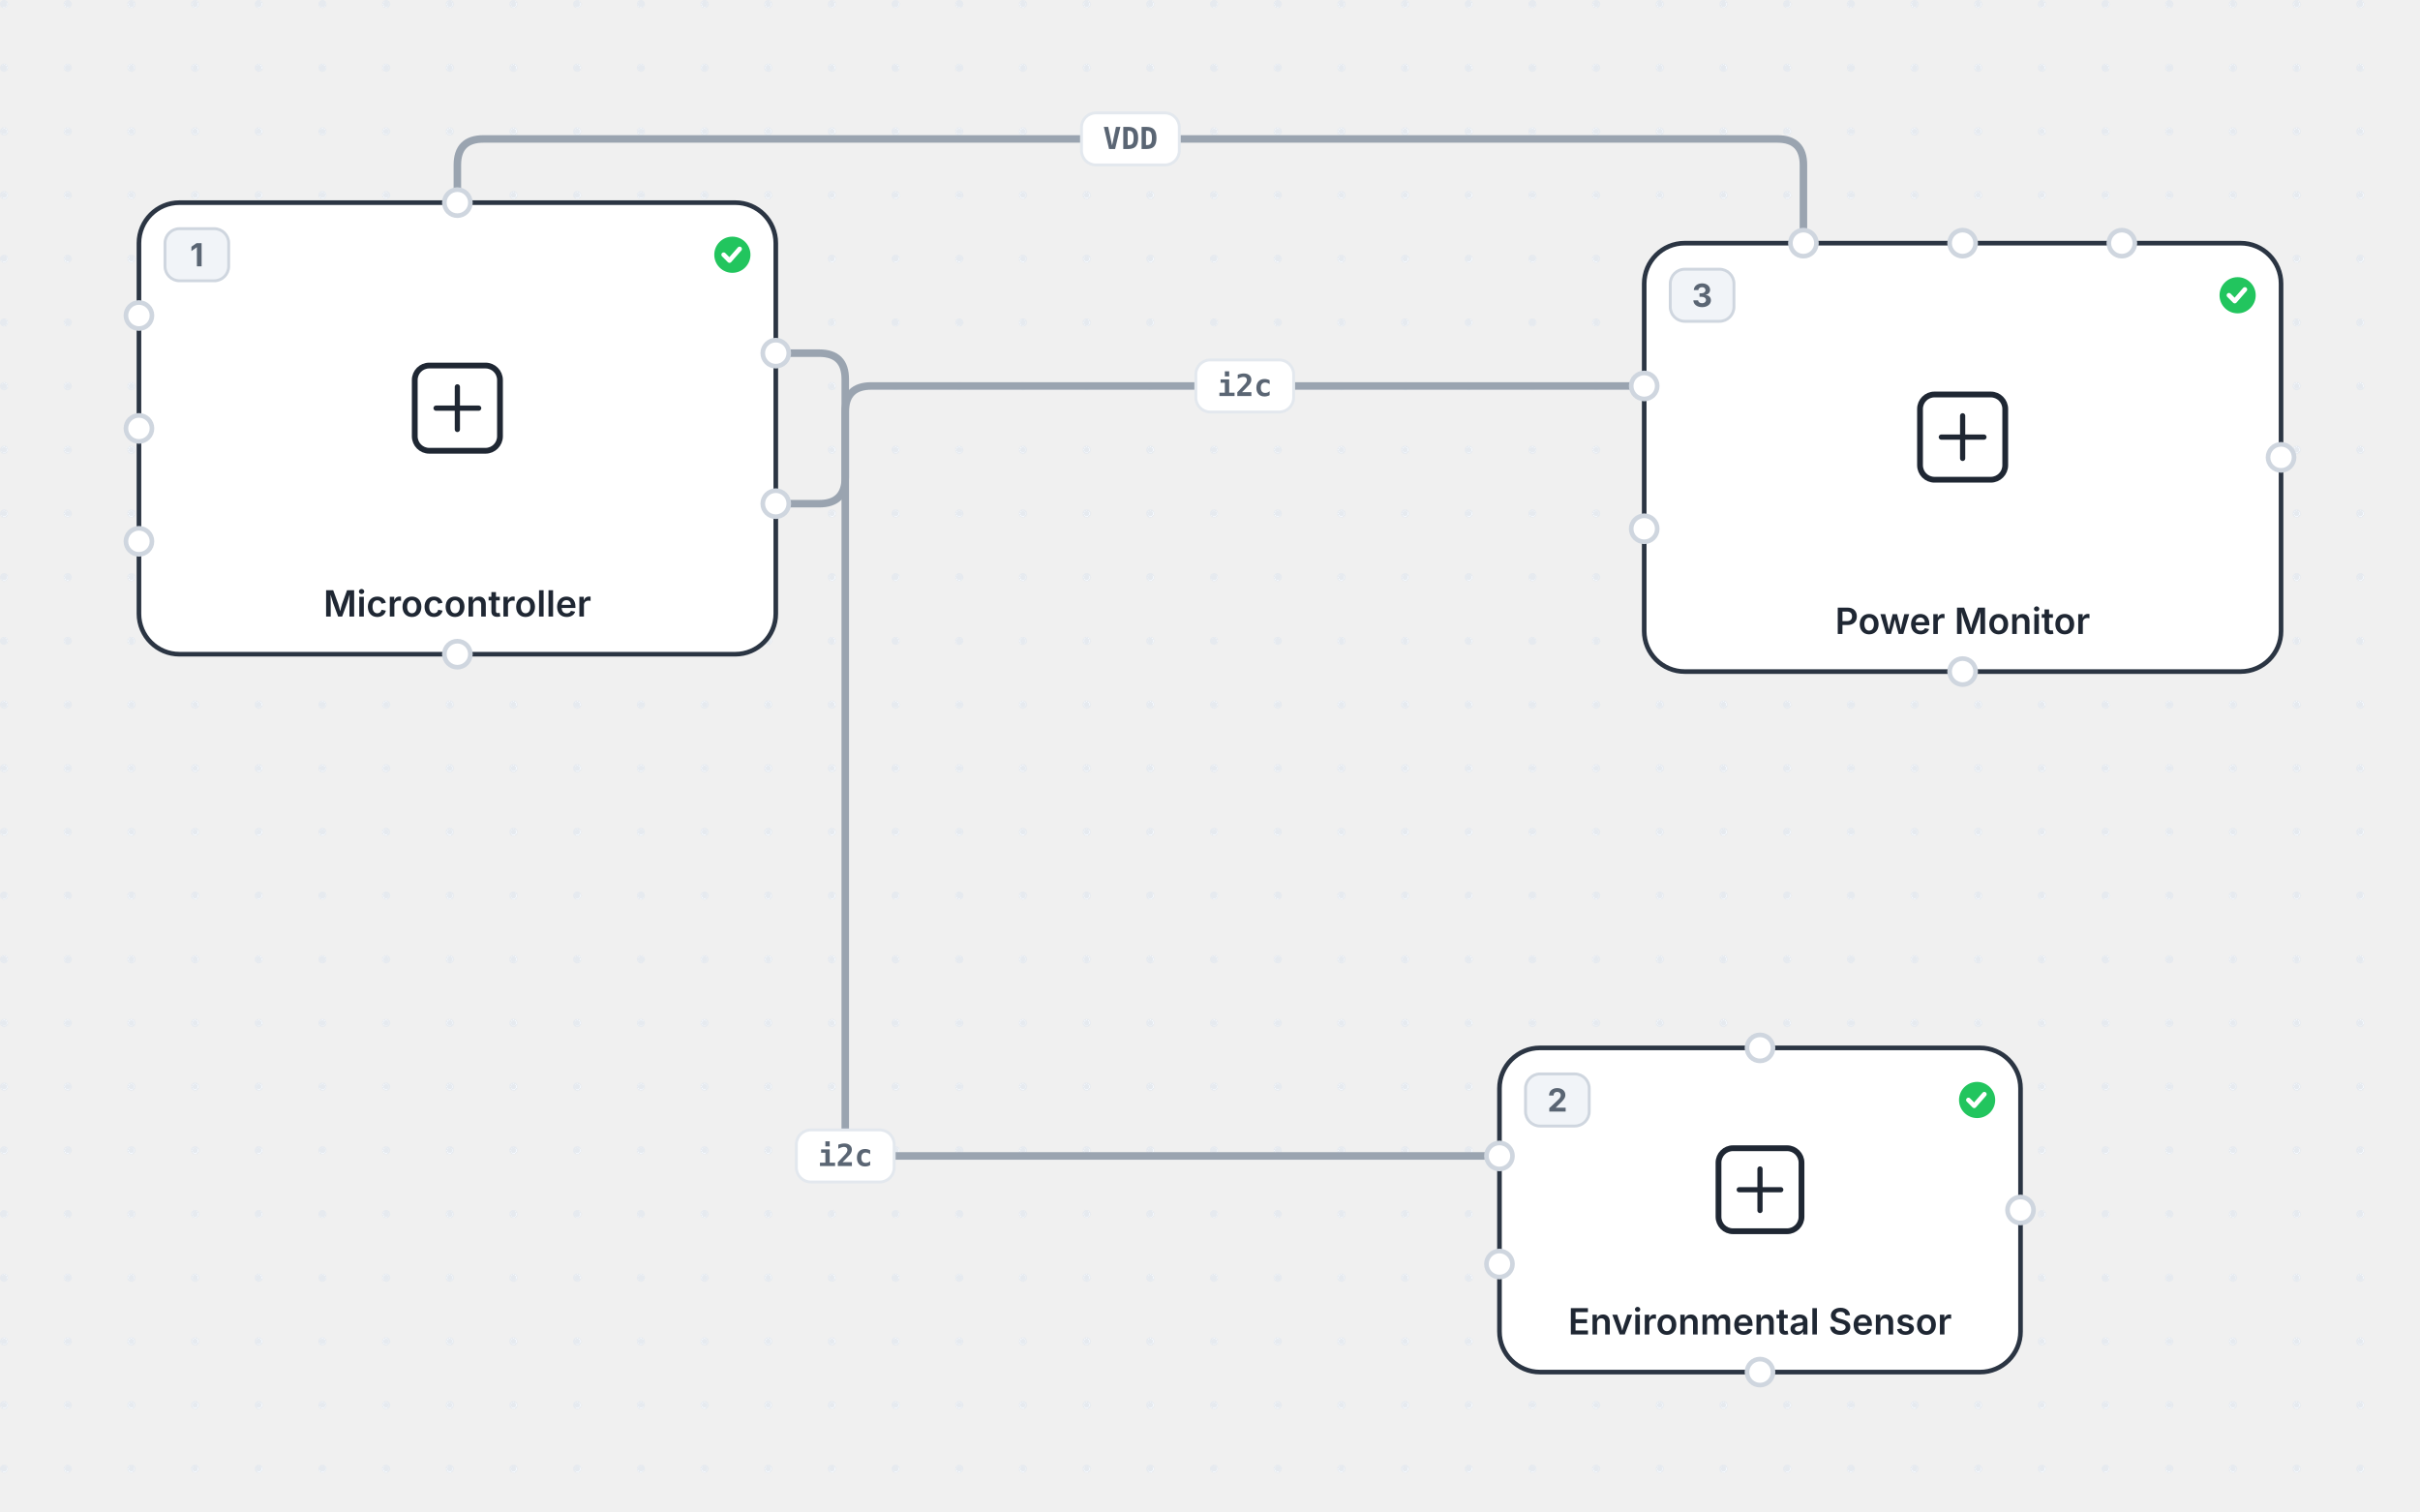
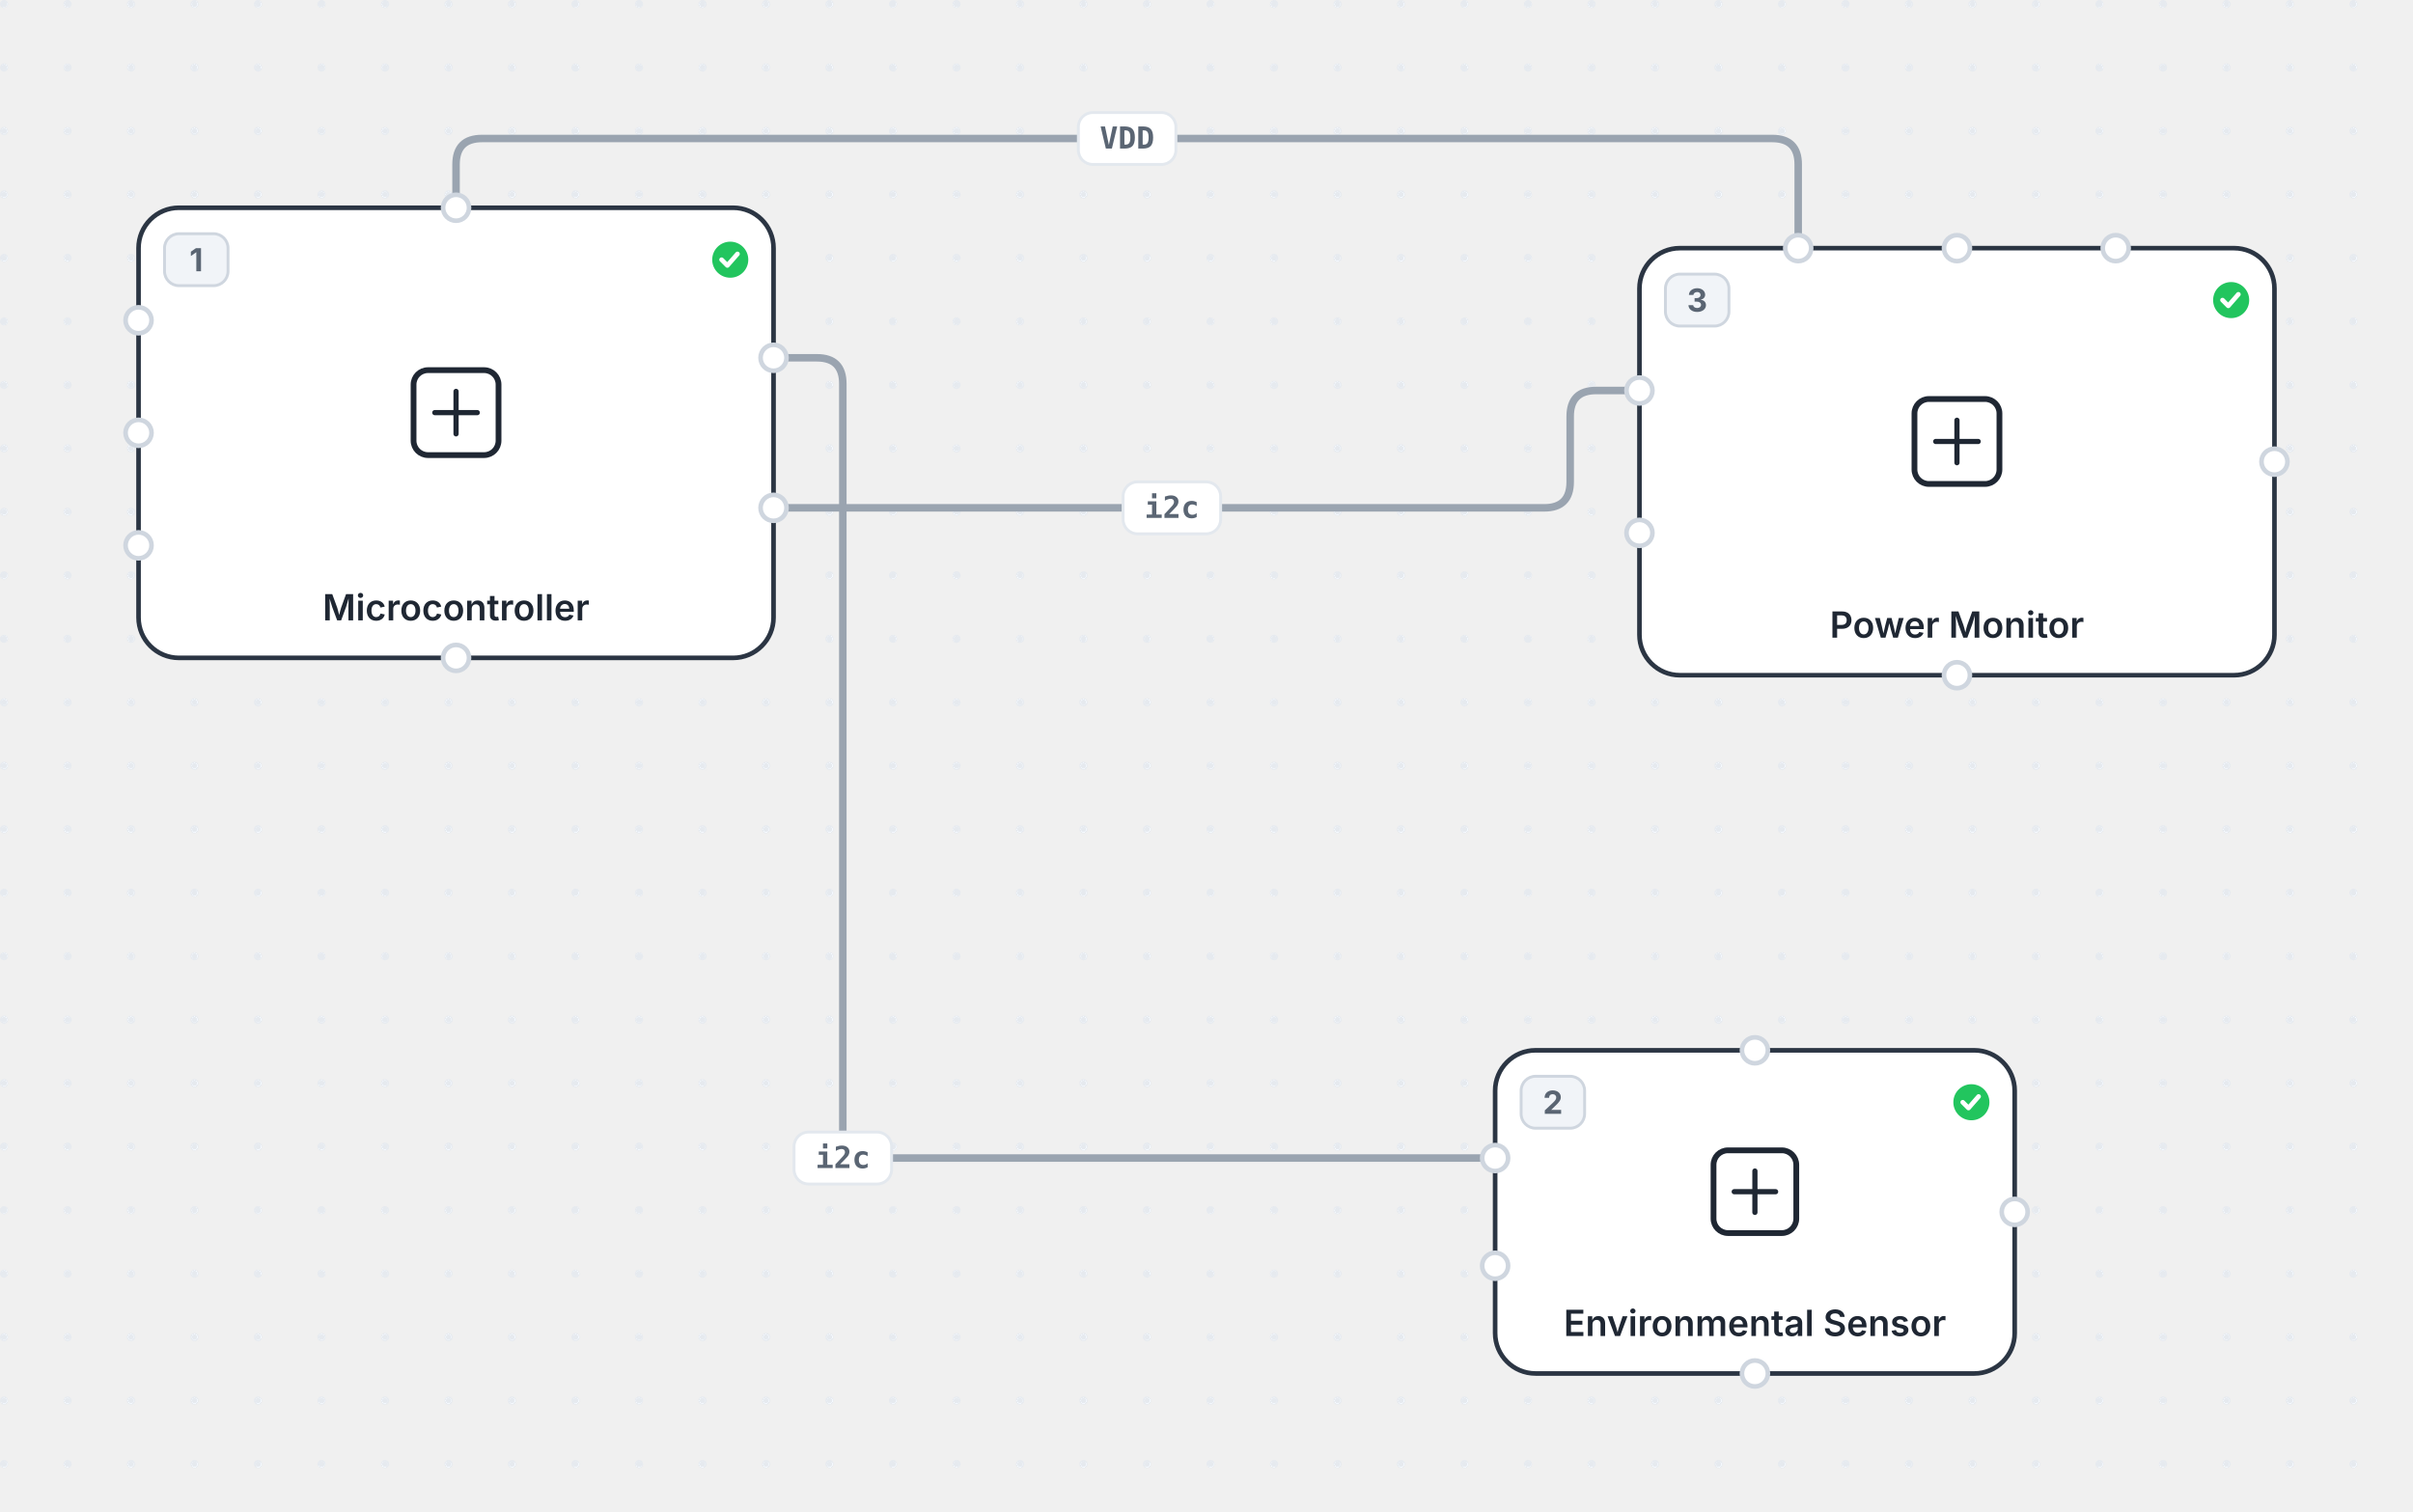
- <svg xmlns="http://www.w3.org/2000/svg" width="836" height="522" viewBox="0 0 836 522">
+ <svg xmlns="http://www.w3.org/2000/svg" width="836" height="524" viewBox="0 0 836 524">
  <defs>
    <pattern id="dots" width="22" height="22" patternUnits="userSpaceOnUse">
      <circle cx="1.4" cy="1.4" r="1.4" fill="#e6eaef" />
    </pattern>
  </defs>
-   <rect class="grid-bg" x="0" y="0" width="836" height="522" fill="url(#dots)" />
-   <g transform="translate(58,-182)">
+   <rect class="grid-bg" x="0" y="0" width="836" height="524" fill="url(#dots)" />
+   <g transform="translate(58,-180)">
    <g data-system-connection-id="w_i2c_sensor">
      <path class="wire" d="M 210 304 L 225 304 Q 234 304 234 313 L 234 572.333 Q 234 581.333 243 581.333 L 460 581.333" fill="none" stroke="#9aa4b0" stroke-width="2.6" stroke-linejoin="round" stroke-linecap="round" />
      <rect class="wlabel-bg" x="217.1" y="572.333" width="33.8" height="18" rx="5" fill="#fff" stroke="#e3e8ee" stroke-width="1" />
      <text class="wlabel-t" x="234" y="581.833" font-family="JetBrains Mono, monospace" font-size="10.5" font-weight="600" fill="#5a6573" text-anchor="middle" dominant-baseline="middle">i2c</text>
    </g>
    <g data-system-connection-id="w_i2c_power_monitor">
-       <path class="wire" d="M 210 356 L 225 356 Q 234 356 234 347 L 234 324.333 Q 234 315.333 243 315.333 L 510 315.333" fill="none" stroke="#9aa4b0" stroke-width="2.6" stroke-linejoin="round" stroke-linecap="round" />
-       <rect class="wlabel-bg" x="355.1" y="306.333" width="33.8" height="18" rx="5" fill="#fff" stroke="#e3e8ee" stroke-width="1" />
-       <text class="wlabel-t" x="372" y="315.833" font-family="JetBrains Mono, monospace" font-size="10.5" font-weight="600" fill="#5a6573" text-anchor="middle" dominant-baseline="middle">i2c</text>
+       <path class="wire" d="M 210 356 L 477 356 Q 486 356 486 347 L 486 324.333 Q 486 315.333 495 315.333 L 510 315.333" fill="none" stroke="#9aa4b0" stroke-width="2.6" stroke-linejoin="round" stroke-linecap="round" />
+       <rect class="wlabel-bg" x="331.1" y="347" width="33.8" height="18" rx="5" fill="#fff" stroke="#e3e8ee" stroke-width="1" />
+       <text class="wlabel-t" x="348" y="356.5" font-family="JetBrains Mono, monospace" font-size="10.5" font-weight="600" fill="#5a6573" text-anchor="middle" dominant-baseline="middle">i2c</text>
    </g>
    <g data-system-connection-id="w_monitor_vs">
-       <path class="wire" d="M 100 252 L 100 239 Q 100 230 109 230 L 556 230 Q 565 230 565 239 L 565 266" fill="none" stroke="#9aa4b0" stroke-width="2.6" stroke-linejoin="round" stroke-linecap="round" />
-       <rect class="wlabel-bg" x="315.6" y="221" width="33.8" height="18" rx="5" fill="#fff" stroke="#e3e8ee" stroke-width="1" />
-       <text class="wlabel-t" x="332.5" y="230.5" font-family="JetBrains Mono, monospace" font-size="10.5" font-weight="600" fill="#5a6573" text-anchor="middle" dominant-baseline="middle">VDD</text>
+       <path class="wire" d="M 100 252 L 100 237 Q 100 228 109 228 L 556 228 Q 565 228 565 237 L 565 266" fill="none" stroke="#9aa4b0" stroke-width="2.6" stroke-linejoin="round" stroke-linecap="round" />
+       <rect class="wlabel-bg" x="315.6" y="219" width="33.8" height="18" rx="5" fill="#fff" stroke="#e3e8ee" stroke-width="1" />
+       <text class="wlabel-t" x="332.5" y="228.5" font-family="JetBrains Mono, monospace" font-size="10.5" font-weight="600" fill="#5a6573" text-anchor="middle" dominant-baseline="middle">VDD</text>
    </g>
    <g class="block" data-system-block-id="controller" transform="translate(-10,252)">
      <rect class="block-rect" width="220" height="156" rx="14" fill="#fff" stroke="#2b3543" stroke-width="1.6" />
      <rect class="numbadge" x="9" y="9" width="22" height="18" rx="5" fill="#f1f4f8" stroke="#cfd6df" stroke-width="1" />
      <text class="numbadge-t" x="20" y="22" font-family="Inter, sans-serif" font-size="11" font-weight="700" fill="#5a6573" text-anchor="middle">1</text>
      <circle class="status-dot" cx="205" cy="18" r="7" fill="#22c55e" stroke="#fff" stroke-width="1.5" />
      <path d="M 202 18 l 2 2 l 3.5 -4" stroke="#fff" stroke-width="1.6" fill="none" stroke-linecap="round" stroke-linejoin="round" />
      <rect x="95.28" y="56.28" width="29.44" height="29.44" rx="5" fill="none" stroke="#1f2733" stroke-width="2" />
      <path d="M 102.64 71 h 14.72 M 110 63.64 v 14.72" stroke="#1f2733" stroke-width="1.8" stroke-linecap="round" />
      <text class="block-label" x="110" y="143" font-family="Inter, sans-serif" font-size="12.5" font-weight="600" fill="#1f2733" text-anchor="middle">Microcontroller</text>
      <circle class="port" data-system-port-id="controller_vdd" cx="110" cy="0" r="4.5" fill="#fff" stroke="#cfd6df" stroke-width="1.6" />
      <circle class="port" data-system-port-id="controller_gnd" cx="110" cy="156" r="4.5" fill="#fff" stroke="#cfd6df" stroke-width="1.6" />
      <circle class="port" data-system-port-id="controller_nrst" cx="0" cy="39" r="4.5" fill="#fff" stroke="#cfd6df" stroke-width="1.6" />
      <circle class="port" data-system-port-id="controller_swdio" cx="0" cy="78" r="4.5" fill="#fff" stroke="#cfd6df" stroke-width="1.6" />
      <circle class="port" data-system-port-id="controller_swclk" cx="0" cy="117" r="4.5" fill="#fff" stroke="#cfd6df" stroke-width="1.6" />
      <circle class="port" data-system-port-id="controller_pa0" cx="220" cy="52" r="4.5" fill="#fff" stroke="#cfd6df" stroke-width="1.6" />
      <circle class="port" data-system-port-id="controller_pa1" cx="220" cy="104" r="4.5" fill="#fff" stroke="#cfd6df" stroke-width="1.6" />
    </g>
    <g class="block" data-system-block-id="sensor" transform="translate(460,544)">
      <rect class="block-rect" width="180" height="112" rx="14" fill="#fff" stroke="#2b3543" stroke-width="1.6" />
      <rect class="numbadge" x="9" y="9" width="22" height="18" rx="5" fill="#f1f4f8" stroke="#cfd6df" stroke-width="1" />
      <text class="numbadge-t" x="20" y="22" font-family="Inter, sans-serif" font-size="11" font-weight="700" fill="#5a6573" text-anchor="middle">2</text>
      <circle class="status-dot" cx="165" cy="18" r="7" fill="#22c55e" stroke="#fff" stroke-width="1.5" />
      <path d="M 162 18 l 2 2 l 3.5 -4" stroke="#fff" stroke-width="1.6" fill="none" stroke-linecap="round" stroke-linejoin="round" />
      <rect x="75.664" y="34.664" width="28.672" height="28.672" rx="5" fill="none" stroke="#1f2733" stroke-width="2" />
      <path d="M 82.832 49 h 14.336 M 90 41.832 v 14.336" stroke="#1f2733" stroke-width="1.8" stroke-linecap="round" />
      <text class="block-label" x="90" y="99" font-family="Inter, sans-serif" font-size="12.5" font-weight="600" fill="#1f2733" text-anchor="middle">Environmental Sensor</text>
      <circle class="port" data-system-port-id="sensor_vdd" cx="90" cy="0" r="4.5" fill="#fff" stroke="#cfd6df" stroke-width="1.6" />
      <circle class="port" data-system-port-id="sensor_gnd" cx="90" cy="112" r="4.5" fill="#fff" stroke="#cfd6df" stroke-width="1.6" />
      <circle class="port" data-system-port-id="sensor_scl" cx="0" cy="37.333" r="4.5" fill="#fff" stroke="#cfd6df" stroke-width="1.6" />
      <circle class="port" data-system-port-id="sensor_sda" cx="0" cy="74.667" r="4.5" fill="#fff" stroke="#cfd6df" stroke-width="1.6" />
      <circle class="port" data-system-port-id="sensor_alert" cx="180" cy="56" r="4.5" fill="#fff" stroke="#cfd6df" stroke-width="1.6" />
    </g>
    <g class="block" data-system-block-id="power_monitor" transform="translate(510,266)">
      <rect class="block-rect" width="220" height="148" rx="14" fill="#fff" stroke="#2b3543" stroke-width="1.6" />
      <rect class="numbadge" x="9" y="9" width="22" height="18" rx="5" fill="#f1f4f8" stroke="#cfd6df" stroke-width="1" />
      <text class="numbadge-t" x="20" y="22" font-family="Inter, sans-serif" font-size="11" font-weight="700" fill="#5a6573" text-anchor="middle">3</text>
      <circle class="status-dot" cx="205" cy="18" r="7" fill="#22c55e" stroke="#fff" stroke-width="1.5" />
      <path d="M 202 18 l 2 2 l 3.5 -4" stroke="#fff" stroke-width="1.6" fill="none" stroke-linecap="round" stroke-linejoin="round" />
      <rect x="95.28" y="52.28" width="29.44" height="29.44" rx="5" fill="none" stroke="#1f2733" stroke-width="2" />
      <path d="M 102.64 67 h 14.72 M 110 59.64 v 14.72" stroke="#1f2733" stroke-width="1.8" stroke-linecap="round" />
      <text class="block-label" x="110" y="135" font-family="Inter, sans-serif" font-size="12.5" font-weight="600" fill="#1f2733" text-anchor="middle">Power Monitor</text>
      <circle class="port" data-system-port-id="power_monitor_vs" cx="55" cy="0" r="4.5" fill="#fff" stroke="#cfd6df" stroke-width="1.6" />
      <circle class="port" data-system-port-id="power_monitor_bus_high" cx="110" cy="0" r="4.5" fill="#fff" stroke="#cfd6df" stroke-width="1.6" />
      <circle class="port" data-system-port-id="power_monitor_load_charger" cx="165" cy="0" r="4.5" fill="#fff" stroke="#cfd6df" stroke-width="1.6" />
      <circle class="port" data-system-port-id="power_monitor_gnd" cx="110" cy="148" r="4.5" fill="#fff" stroke="#cfd6df" stroke-width="1.6" />
      <circle class="port" data-system-port-id="power_monitor_scl" cx="0" cy="49.333" r="4.5" fill="#fff" stroke="#cfd6df" stroke-width="1.6" />
      <circle class="port" data-system-port-id="power_monitor_sda" cx="0" cy="98.667" r="4.5" fill="#fff" stroke="#cfd6df" stroke-width="1.6" />
      <circle class="port" data-system-port-id="power_monitor_n_alert" cx="220" cy="74" r="4.5" fill="#fff" stroke="#cfd6df" stroke-width="1.6" />
    </g>
  </g>
</svg>
